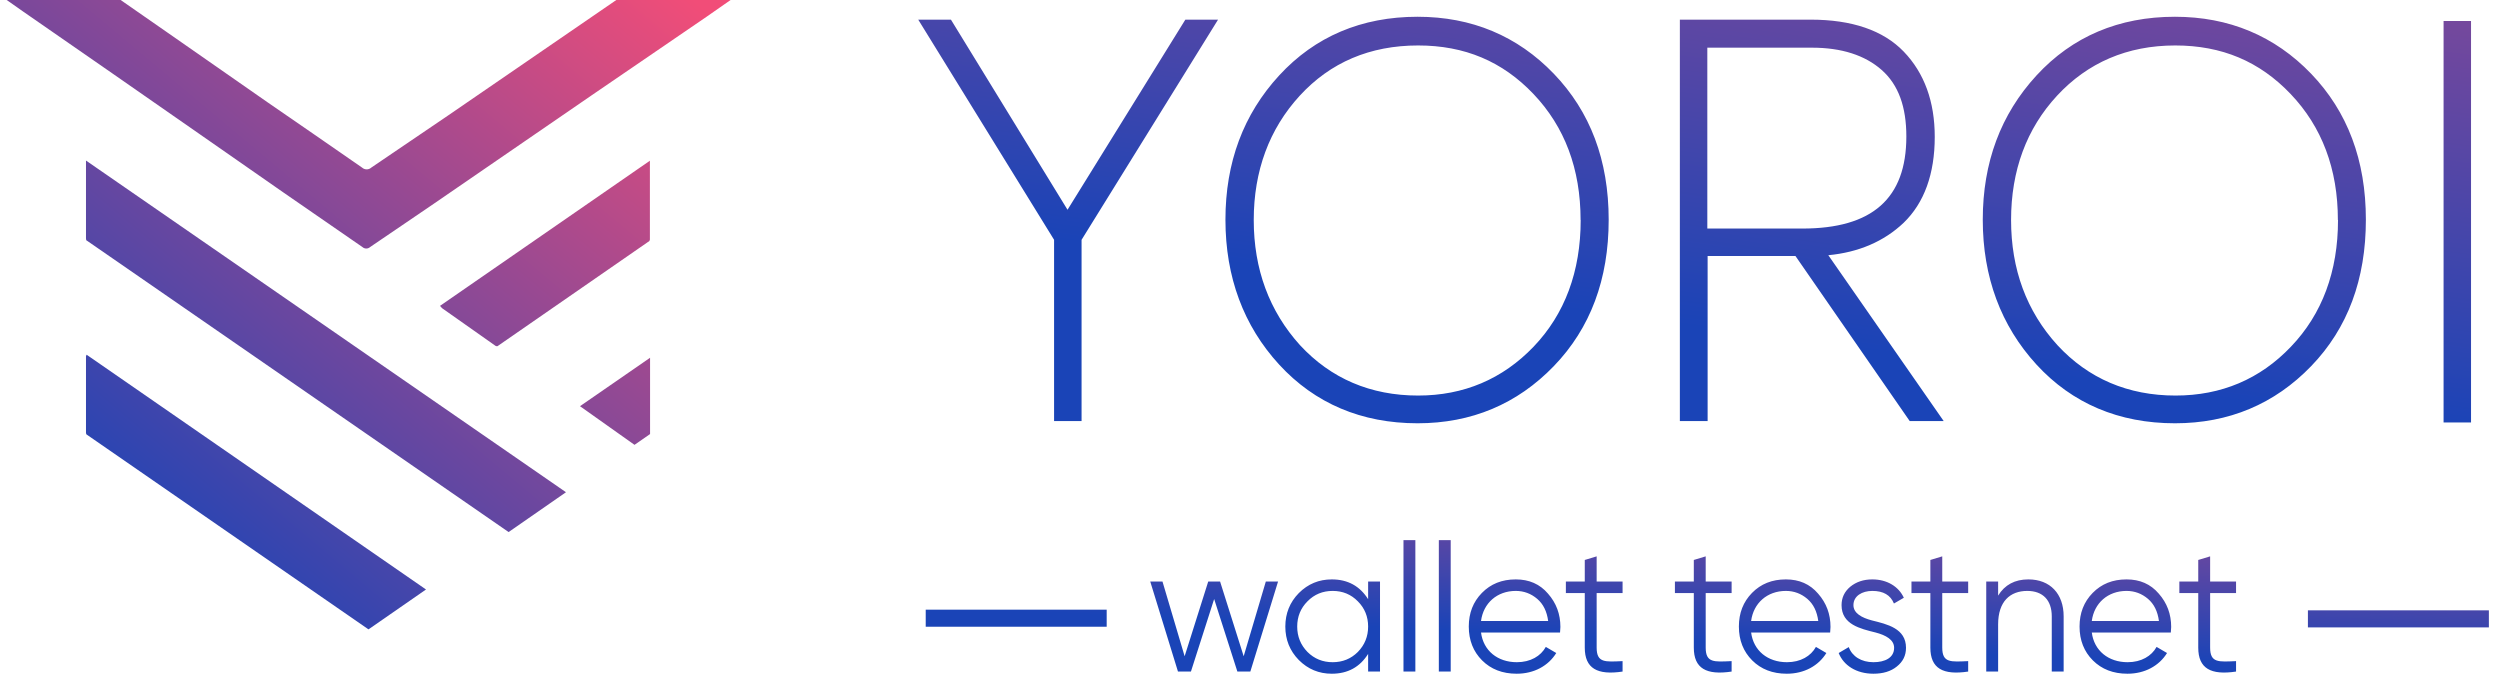
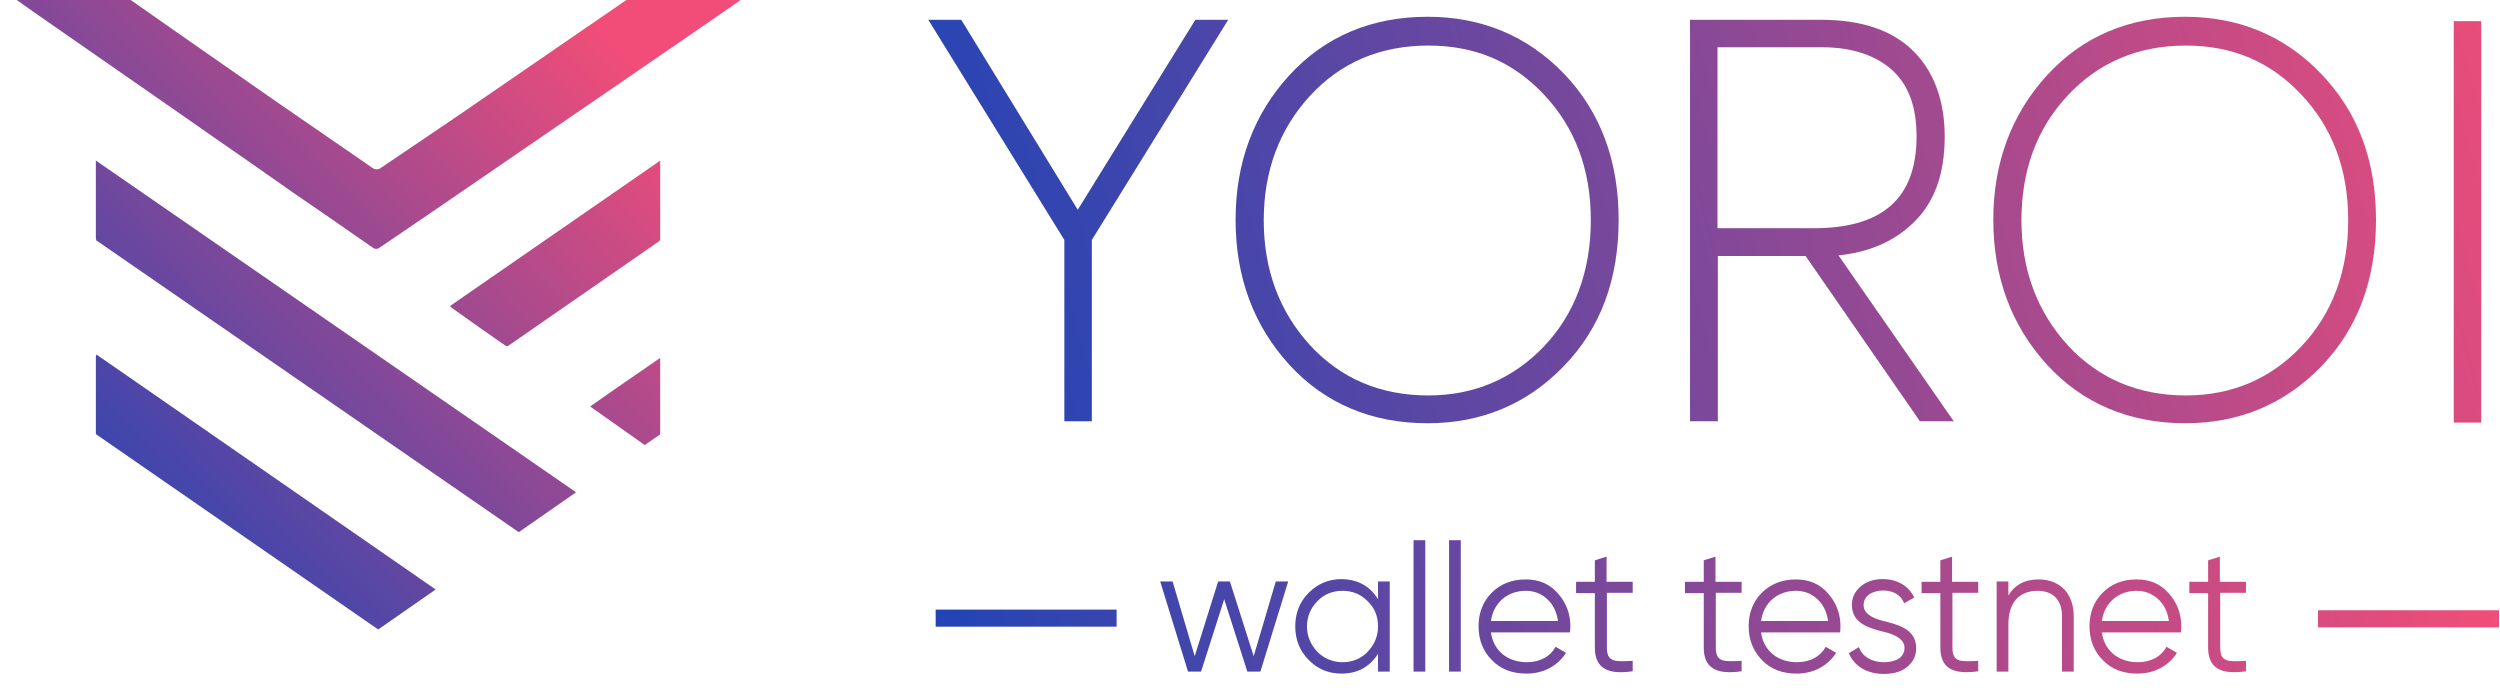
- <svg xmlns="http://www.w3.org/2000/svg" width="746px" height="206px" viewBox="0 0 746 206" version="1.1">
-   <defs>
-     <linearGradient x1="98.191%" y1="-137.453%" x2="0%" y2="50%" id="linearGradient-1">
-       <stop stop-color="#F14D78" offset="0%" />
-       <stop stop-color="#1A44B7" offset="100%" />
-     </linearGradient>
-     <linearGradient x1="95.061%" y1="0%" x2="13.351%" y2="85.477%" id="linearGradient-2">
-       <stop stop-color="#F14D78" offset="0%" />
-       <stop stop-color="#1A44B7" offset="100%" />
-     </linearGradient>
-   </defs>
-   <g id="yoroi-logotestnet-gradient.inline" stroke="none" stroke-width="1" fill="none" fill-rule="evenodd">
-     <g id="logo-copy" transform="translate(2, 0)">
-       <path d="M274.235,181.921 L328.235,181.921 L328.235,187.015 L274.235,187.015 L274.235,181.921 Z M686.68,182.121 L740.68,182.121 L740.68,187.216 L686.68,187.216 L686.68,182.121 Z M369.113,195.828 L375.719,173.537 L379.372,173.537 L371.1,200.394 L367.233,200.394 L360.303,178.747 L353.374,200.394 L349.507,200.394 L341.235,173.537 L344.888,173.537 L351.494,195.828 L358.531,173.537 L362.076,173.537 L369.113,195.828 Z M406.249,178.801 L406.249,173.537 L409.795,173.537 L409.795,200.394 L406.249,200.394 L406.249,195.13 C403.779,199.051 400.18,201.038 395.399,201.038 C391.586,201.038 388.309,199.695 385.57,196.956 C382.884,194.217 381.541,190.886 381.541,186.965 C381.541,183.044 382.884,179.714 385.57,176.974 C388.309,174.235 391.586,172.892 395.399,172.892 C400.18,172.892 403.779,174.88 406.249,178.801 Z M388.148,194.539 C390.189,196.58 392.714,197.601 395.668,197.601 C398.622,197.601 401.147,196.58 403.188,194.539 C405.229,192.444 406.249,189.92 406.249,186.965 C406.249,184.011 405.229,181.486 403.188,179.445 C401.147,177.35 398.622,176.33 395.668,176.33 C392.714,176.33 390.189,177.35 388.148,179.445 C386.107,181.486 385.086,184.011 385.086,186.965 C385.086,189.92 386.107,192.444 388.148,194.539 Z M420.343,200.394 L416.798,200.394 L416.798,161.183 L420.343,161.183 L420.343,200.394 Z M430.892,200.394 L427.347,200.394 L427.347,161.183 L430.892,161.183 L430.892,200.394 Z M450.303,172.892 C454.278,172.892 457.501,174.289 459.918,177.136 C462.389,179.929 463.624,183.259 463.624,187.073 C463.624,187.449 463.57,188.04 463.517,188.738 L439.936,188.738 C440.634,194.163 444.878,197.601 450.625,197.601 C454.708,197.601 457.769,195.774 459.273,193.035 L462.389,194.861 C460.025,198.675 455.782,201.038 450.572,201.038 C446.328,201.038 442.89,199.695 440.259,197.063 C437.627,194.431 436.284,191.047 436.284,186.965 C436.284,182.937 437.573,179.606 440.205,176.921 C442.837,174.235 446.167,172.892 450.303,172.892 Z M450.303,176.33 C444.717,176.33 440.634,179.982 439.936,185.3 L459.971,185.3 C459.595,182.453 458.521,180.251 456.695,178.693 C454.869,177.136 452.72,176.33 450.303,176.33 Z M482.176,173.537 L482.176,176.974 L474.441,176.974 L474.441,193.25 C474.441,197.869 477.019,197.493 482.176,197.278 L482.176,200.394 C474.656,201.522 470.896,199.481 470.896,193.25 L470.896,176.974 L465.256,176.974 L465.256,173.537 L470.896,173.537 L470.896,167.091 L474.441,166.017 L474.441,173.537 L482.176,173.537 Z M514.714,173.537 L514.714,176.974 L506.979,176.974 L506.979,193.25 C506.979,197.869 509.558,197.493 514.714,197.278 L514.714,200.394 C507.194,201.522 503.434,199.481 503.434,193.25 L503.434,176.974 L497.794,176.974 L497.794,173.537 L503.434,173.537 L503.434,167.091 L506.979,166.017 L506.979,173.537 L514.714,173.537 Z M530.903,172.892 C534.877,172.892 538.1,174.289 540.517,177.136 C542.988,179.929 544.224,183.259 544.224,187.073 C544.224,187.449 544.17,188.04 544.116,188.738 L520.536,188.738 C521.234,194.163 525.477,197.601 531.225,197.601 C535.307,197.601 538.369,195.774 539.873,193.035 L542.988,194.861 C540.625,198.675 536.381,201.038 531.171,201.038 C526.928,201.038 523.49,199.695 520.858,197.063 C518.226,194.431 516.883,191.047 516.883,186.965 C516.883,182.937 518.172,179.606 520.804,176.921 C523.436,174.235 526.767,172.892 530.903,172.892 Z M530.903,176.33 C525.316,176.33 521.234,179.982 520.536,185.3 L540.571,185.3 C540.195,182.453 539.121,180.251 537.294,178.693 C535.468,177.136 533.32,176.33 530.903,176.33 Z M551.066,180.573 C551.066,182.99 553.537,184.333 556.598,185.139 C561.11,186.267 566.75,187.502 566.75,193.303 C566.75,195.613 565.837,197.439 564.011,198.89 C562.238,200.34 559.875,201.038 557.028,201.038 C551.872,201.038 548.112,198.514 546.661,194.861 L549.669,193.089 C550.69,195.882 553.429,197.601 557.028,197.601 C560.52,197.601 563.205,196.258 563.205,193.303 C563.205,190.886 560.734,189.544 557.673,188.738 C553.161,187.61 547.521,186.374 547.521,180.573 C547.521,178.371 548.38,176.545 550.099,175.095 C551.872,173.644 554.074,172.892 556.706,172.892 C561.057,172.892 564.548,174.987 566.106,178.371 L563.151,180.09 C562.131,177.565 559.982,176.33 556.706,176.33 C553.644,176.33 551.066,177.834 551.066,180.573 Z M585.302,173.537 L585.302,176.974 L577.567,176.974 L577.567,193.25 C577.567,197.869 580.146,197.493 585.302,197.278 L585.302,200.394 C577.782,201.522 574.022,199.481 574.022,193.25 L574.022,176.974 L568.382,176.974 L568.382,173.537 L574.022,173.537 L574.022,167.091 L577.567,166.017 L577.567,173.537 L585.302,173.537 Z M603.263,172.892 C609.763,172.892 613.791,177.189 613.791,183.904 L613.791,200.394 L610.246,200.394 L610.246,183.904 C610.246,179.123 607.614,176.33 602.941,176.33 C597.784,176.33 594.239,179.499 594.239,186.321 L594.239,200.394 L590.694,200.394 L590.694,173.537 L594.239,173.537 L594.239,177.726 C596.227,174.504 599.235,172.892 603.263,172.892 Z M632.558,172.892 C636.533,172.892 639.756,174.289 642.173,177.136 C644.644,179.929 645.879,183.259 645.879,187.073 C645.879,187.449 645.825,188.04 645.772,188.738 L622.191,188.738 C622.889,194.163 627.133,197.601 632.88,197.601 C636.962,197.601 640.024,195.774 641.528,193.035 L644.644,194.861 C642.28,198.675 638.037,201.038 632.827,201.038 C628.583,201.038 625.145,199.695 622.513,197.063 C619.881,194.431 618.539,191.047 618.539,186.965 C618.539,182.937 619.828,179.606 622.46,176.921 C625.092,174.235 628.422,172.892 632.558,172.892 Z M632.558,176.33 C626.972,176.33 622.889,179.982 622.191,185.3 L642.226,185.3 C641.85,182.453 640.776,180.251 638.95,178.693 C637.124,177.136 634.975,176.33 632.558,176.33 Z M665.237,173.537 L665.237,176.974 L657.502,176.974 L657.502,193.25 C657.502,197.869 660.08,197.493 665.237,197.278 L665.237,200.394 C657.717,201.522 653.957,199.481 653.957,193.25 L653.957,176.974 L648.317,176.974 L648.317,173.537 L653.957,173.537 L653.957,167.091 L657.502,166.017 L657.502,173.537 L665.237,173.537 Z" id="Combined-Shape" fill="url(#linearGradient-1)" />
-       <path d="M351.708,5.862 L361.466,5.862 L320.74,71.561 L320.74,125.645 L312.536,125.645 L312.536,71.551 L272,5.862 L281.758,5.862 L282.129,6.464 L316.548,62.595 L351.708,5.862 Z M461.653,21.999 C472.524,33.301 478.03,47.813 478.03,65.563 C478.03,83.314 472.594,97.926 461.653,109.258 C450.712,120.591 437.063,126.307 421.017,126.307 C404.309,126.307 390.359,120.39 379.718,108.807 C369.078,97.224 363.672,82.662 363.672,65.563 C363.672,48.464 369.028,34.113 379.718,22.5 C390.409,10.887 404.309,5 421.017,5 C437.133,5 450.812,10.716 461.653,21.999 Z M469.676,65.654 L469.646,65.654 C469.646,50.35 464.882,37.824 455.606,28.066 C446.329,18.308 435.057,13.565 421.167,13.565 C406.806,13.565 394.972,18.619 385.856,28.547 C376.74,38.476 372.117,51.002 372.117,65.654 C372.117,80.306 376.74,92.841 385.916,102.991 C395.143,112.969 407.007,118.034 421.167,118.034 C434.756,118.034 446.339,113.15 455.636,103.442 C464.932,93.734 469.676,80.998 469.676,65.654 Z M543.567,76.154 L577.996,125.645 L567.857,125.645 L533.759,76.384 L507.554,76.384 L507.554,125.645 L499.271,125.645 L499.271,5.862 L538.312,5.862 C550.588,5.862 559.954,9.042 566.082,15.41 C572.209,21.778 575.328,30.292 575.328,40.833 C575.328,51.894 572.199,60.529 566.052,66.476 C560.185,72.052 552.593,75.301 543.567,76.154 Z M566.854,40.742 C566.854,31.867 564.497,25.298 559.503,20.885 C554.509,16.473 547.509,14.226 538.683,14.226 L507.464,14.226 L507.464,68.201 L535.815,68.201 C556.695,68.201 566.854,59.215 566.854,40.742 Z M687.64,21.999 C698.501,33.301 703.977,47.813 703.977,65.563 C703.977,83.314 698.591,97.926 687.65,109.258 C676.709,120.591 663.06,126.307 647.014,126.307 C630.296,126.307 616.336,120.39 605.705,108.807 C595.075,97.224 589.659,82.652 589.659,65.563 C589.659,48.474 595.015,34.113 605.705,22.5 C616.396,10.887 630.286,5 647.004,5 C663.12,5 676.789,10.716 687.64,21.999 Z M695.663,65.654 L695.623,65.654 C695.623,50.35 690.829,37.824 681.542,28.066 C672.256,18.308 660.994,13.565 647.094,13.565 C632.773,13.565 620.949,18.709 611.833,28.547 C602.717,38.386 598.104,50.871 598.104,65.654 C598.104,80.306 602.687,92.841 611.933,102.991 C621.16,112.969 633.024,118.034 647.184,118.034 C660.833,118.034 672.416,113.13 681.623,103.442 C690.929,93.734 695.663,80.998 695.663,65.654 Z M735.357,126.057 L727.163,126.057 L727.163,6.274 L735.357,6.274 L735.357,126.057 Z" id="Combined-Shape" fill="url(#linearGradient-1)" />
-       <path d="M166.888,146.88 L149.769,158.765 L23.708,71.655 C23.708,71.485 23.708,71.314 23.658,71.144 L23.658,63.371 C23.658,60.851 23.658,58.334 23.658,55.82 L23.658,47.907 L166.888,146.88 Z M131.707,34.459 C124.095,39.674 116.413,44.788 108.801,50.003 C108.017,50.717 106.818,50.717 106.034,50.003 C96.627,43.454 87.17,36.966 77.753,30.467 C67.844,23.588 57.943,16.688 48.048,9.768 L33.997,-7.17648163e-13 L2.27373675e-13,-7.17648163e-13 C1.805,1.264 3.289,2.327 4.784,3.36 L31.43,21.833 C40.215,27.943 48.997,34.054 57.775,40.165 C66.039,45.911 74.283,51.688 82.556,57.424 C90.409,62.87 98.281,68.255 106.134,73.711 C106.791,74.307 107.793,74.307 108.45,73.711 C114.789,69.369 121.197,65.096 127.505,60.754 C143.203,49.996 158.888,39.222 174.56,28.431 L208.818,5.014 C211.185,3.4 213.541,1.755 216.008,-7.17648163e-13 L181.911,-7.17648163e-13 C165.17,11.48 148.435,22.966 131.707,34.459 Z M23.838,105.843 C23.764,105.987 23.703,106.138 23.658,106.294 L23.658,120.575 C23.658,123.423 23.658,126.271 23.658,129.11 C23.665,129.283 23.706,129.453 23.778,129.611 L107.919,187.778 L107.999,187.778 L125.118,175.904 L23.838,105.843 Z M191.929,47.957 L129.31,91.261 C129.508,91.528 129.729,91.777 129.972,92.003 C135.267,95.754 140.566,99.488 145.868,103.205 C146.042,103.3 146.243,103.335 146.439,103.306 L191.779,71.916 C191.847,71.783 191.898,71.641 191.929,71.495 L191.929,47.957 Z M191.98,106.756 C184.869,111.66 178.01,116.403 171.07,121.207 L187.336,132.74 L191.98,129.521 L191.98,106.756 Z" id="Shape" fill="url(#linearGradient-2)" fill-rule="nonzero" />
-     </g>
-   </g>
+ <svg xmlns="http://www.w3.org/2000/svg" version="1.1" id="Layer_1" x="0px" y="0px" viewBox="0 0 746 206" style="enable-background:new 0 0 746 206;" xml:space="preserve">
+   <style type="text/css">
+ 	.st0{fill:url(#Combined-Shape_2_);}
+ 	.st1{fill:url(#Combined-Shape_3_);}
+ 	.st2{fill:url(#Shape_1_);}
+ </style>
+   <linearGradient id="Combined-Shape_2_" gradientUnits="userSpaceOnUse" x1="265.13" y1="207.854" x2="744.015" y2="161.746">
+     <stop offset="0" style="stop-color:#1A44B7" />
+     <stop offset="1" style="stop-color:#F14D78" />
+   </linearGradient>
+   <path id="Combined-Shape" class="st0" d="M279.2,181.9h54v5.1h-54V181.9z M691.7,182.1h54v5.1h-54V182.1z M374.1,195.8l6.6-22.3h3.7  l-8.3,26.9h-3.9l-6.9-21.6l-6.9,21.6h-3.9l-8.3-26.9h3.7l6.6,22.3l7-22.3h3.5L374.1,195.8z M411.2,178.8v-5.3h3.5v26.9h-3.5v-5.3  c-2.5,3.9-6.1,5.9-10.9,5.9c-3.8,0-7.1-1.3-9.8-4.1c-2.7-2.7-4-6.1-4-10c0-3.9,1.3-7.3,4-10c2.7-2.7,6-4.1,9.8-4.1  C405.2,172.9,408.8,174.9,411.2,178.8z M393.1,194.5c2,2,4.6,3.1,7.5,3.1s5.5-1,7.5-3.1c2-2.1,3.1-4.6,3.1-7.6s-1-5.5-3.1-7.5  c-2-2.1-4.6-3.1-7.5-3.1s-5.5,1-7.5,3.1c-2,2-3.1,4.6-3.1,7.5S391.1,192.4,393.1,194.5z M425.3,200.4h-3.5v-39.2h3.5V200.4z   M435.9,200.4h-3.5v-39.2h3.5V200.4z M455.3,172.9c4,0,7.2,1.4,9.6,4.2c2.5,2.8,3.7,6.1,3.7,9.9c0,0.4-0.1,1-0.1,1.7h-23.6  c0.7,5.4,4.9,8.9,10.7,8.9c4.1,0,7.1-1.8,8.6-4.6l3.1,1.8c-2.4,3.8-6.6,6.2-11.8,6.2c-4.2,0-7.7-1.3-10.3-4c-2.6-2.6-4-6-4-10.1  c0-4,1.3-7.4,3.9-10C447.8,174.2,451.2,172.9,455.3,172.9z M455.3,176.3c-5.6,0-9.7,3.7-10.4,9h20c-0.4-2.8-1.5-5-3.3-6.6  C459.9,177.1,457.7,176.3,455.3,176.3z M487.2,173.5v3.4h-7.7v16.3c0,4.6,2.6,4.2,7.7,4v3.1c-7.5,1.1-11.3-0.9-11.3-7.1V177h-5.6  v-3.4h5.6v-6.4l3.5-1.1v7.5H487.2z M519.7,173.5v3.4H512v16.3c0,4.6,2.6,4.2,7.7,4v3.1c-7.5,1.1-11.3-0.9-11.3-7.1V177h-5.6v-3.4  h5.6v-6.4l3.5-1.1v7.5H519.7z M535.9,172.9c4,0,7.2,1.4,9.6,4.2c2.5,2.8,3.7,6.1,3.7,9.9c0,0.4-0.1,1-0.1,1.7h-23.6  c0.7,5.4,4.9,8.9,10.7,8.9c4.1,0,7.1-1.8,8.6-4.6l3.1,1.8c-2.4,3.8-6.6,6.2-11.8,6.2c-4.2,0-7.7-1.3-10.3-4s-4-6-4-10.1  c0-4,1.3-7.4,3.9-10S531.8,172.9,535.9,172.9z M535.9,176.3c-5.6,0-9.7,3.7-10.4,9h20c-0.4-2.8-1.5-5-3.3-6.6  C540.5,177.1,538.3,176.3,535.9,176.3z M556.1,180.6c0,2.4,2.5,3.8,5.5,4.6c4.5,1.1,10.2,2.4,10.2,8.2c0,2.3-0.9,4.1-2.7,5.6  c-1.8,1.5-4.1,2.1-7,2.1c-5.2,0-8.9-2.5-10.4-6.2l3-1.8c1,2.8,3.8,4.5,7.4,4.5c3.5,0,6.2-1.3,6.2-4.3c0-2.4-2.5-3.8-5.5-4.6  c-4.5-1.1-10.2-2.4-10.2-8.2c0-2.2,0.9-4,2.6-5.5c1.8-1.5,4-2.2,6.6-2.2c4.4,0,7.8,2.1,9.4,5.5l-3,1.7c-1-2.5-3.2-3.8-6.4-3.8  C558.6,176.3,556.1,177.8,556.1,180.6z M590.3,173.5v3.4h-7.7v16.3c0,4.6,2.6,4.2,7.7,4v3.1c-7.5,1.1-11.3-0.9-11.3-7.1V177h-5.6  v-3.4h5.6v-6.4l3.5-1.1v7.5H590.3z M608.3,172.9c6.5,0,10.5,4.3,10.5,11v16.5h-3.5v-16.5c0-4.8-2.6-7.6-7.3-7.6  c-5.2,0-8.7,3.2-8.7,10v14.1h-3.5v-26.9h3.5v4.2C601.2,174.5,604.2,172.9,608.3,172.9z M637.6,172.9c4,0,7.2,1.4,9.6,4.2  c2.5,2.8,3.7,6.1,3.7,9.9c0,0.4-0.1,1-0.1,1.7h-23.6c0.7,5.4,4.9,8.9,10.7,8.9c4.1,0,7.1-1.8,8.6-4.6l3.1,1.8  c-2.4,3.8-6.6,6.2-11.8,6.2c-4.2,0-7.7-1.3-10.3-4c-2.6-2.6-4-6-4-10.1c0-4,1.3-7.4,3.9-10C630.1,174.2,633.4,172.9,637.6,172.9z   M637.6,176.3c-5.6,0-9.7,3.7-10.4,9h20c-0.4-2.8-1.5-5-3.3-6.6C642.1,177.1,640,176.3,637.6,176.3z M670.2,173.5v3.4h-7.7v16.3  c0,4.6,2.6,4.2,7.7,4v3.1c-7.5,1.1-11.3-0.9-11.3-7.1V177h-5.6v-3.4h5.6v-6.4l3.5-1.1v7.5H670.2z" />
+   <linearGradient id="Combined-Shape_3_" gradientUnits="userSpaceOnUse" x1="273.572" y1="131.331" x2="758.94" y2="-3.626">
+     <stop offset="0" style="stop-color:#1A44B7" />
+     <stop offset="1" style="stop-color:#F14D78" />
+   </linearGradient>
+   <path id="Combined-Shape_1_" class="st1" d="M356.7,5.9h9.8l-40.7,65.7v54.1h-8.2V71.6L277,5.9h9.8l0.4,0.6l34.4,56.1L356.7,5.9z   M466.7,22C477.5,33.3,483,47.8,483,65.6s-5.4,32.4-16.4,43.7c-10.9,11.3-24.6,17-40.6,17c-16.7,0-30.7-5.9-41.3-17.5  s-16-26.1-16-43.2s5.4-31.5,16-43.1S409.3,5,426,5C442.1,5,455.8,10.7,466.7,22z M474.7,65.7L474.7,65.7c0-15.3-4.8-27.8-14.1-37.6  c-9.3-9.8-20.5-14.5-34.4-14.5c-14.4,0-26.2,5.1-35.3,15S377.1,51,377.1,65.7s4.6,27.2,13.8,37.3c9.2,10,21.1,15,35.3,15  c13.6,0,25.2-4.9,34.5-14.6C469.9,93.7,474.7,81,474.7,65.7z M548.6,76.2l34.4,49.5h-10.1l-34.1-49.3h-26.2v49.3h-8.3V5.9h39  c12.3,0,21.6,3.2,27.8,9.5s9.2,14.9,9.2,25.4c0,11.1-3.1,19.7-9.3,25.6C565.2,72.1,557.6,75.3,548.6,76.2z M571.9,40.7  c0-8.9-2.4-15.4-7.4-19.9c-5-4.4-12-6.7-20.8-6.7h-31.2v54h28.4C561.7,68.2,571.9,59.2,571.9,40.7z M692.6,22  C703.5,33.3,709,47.8,709,65.6s-5.4,32.4-16.3,43.7c-10.9,11.3-24.6,17-40.6,17c-16.7,0-30.7-5.9-41.3-17.5s-16-26.2-16-43.2  s5.4-31.5,16-43.1C621.4,10.9,635.3,5,652,5C668.1,5,681.8,10.7,692.6,22z M700.7,65.7L700.7,65.7c0-15.3-4.8-27.8-14.1-37.6  c-9.3-9.8-20.5-14.5-34.4-14.5c-14.3,0-26.1,5.1-35.3,15s-13.7,22.3-13.7,37.1c0,14.7,4.6,27.2,13.8,37.3c9.2,10,21.1,15,35.3,15  c13.6,0,25.2-4.9,34.4-14.6C695.9,93.7,700.7,81,700.7,65.7z M740.4,126.1h-8.2V6.3h8.2V126.1z" />
+   <linearGradient id="Shape_1_" gradientUnits="userSpaceOnUse" x1="184.07" y1="458.871" x2="184.951" y2="459.604" gradientTransform="matrix(216.0084 0 0 -187.7776 -39771.551 86311.461)">
+     <stop offset="0" style="stop-color:#1A44B7" />
+     <stop offset="0.999" style="stop-color:#F14D78" />
+   </linearGradient>
+   <path id="Shape" class="st2" d="M171.9,146.9l-17.1,11.9L28.7,71.7c0-0.2,0-0.3-0.1-0.5v-7.8c0-2.5,0-5,0-7.6v-7.9L171.9,146.9z   M136.7,34.5c-7.6,5.2-15.3,10.3-22.9,15.5c-0.8,0.7-2,0.7-2.8,0c-9.4-6.5-18.9-13-28.3-19.5C72.8,23.6,62.9,16.7,53,9.8L39,0H5  c1.8,1.3,3.3,2.3,4.8,3.4l26.6,18.5c8.8,6.1,17.6,12.2,26.3,18.3c8.3,5.7,16.5,11.5,24.8,17.3c7.9,5.4,15.7,10.8,23.6,16.3  c0.7,0.6,1.7,0.6,2.3,0c6.3-4.3,12.7-8.6,19.1-13c15.7-10.8,31.4-21.5,47.1-32.3L213.8,5c2.4-1.6,4.7-3.3,7.2-5h-34.1  C170.2,11.5,153.4,23,136.7,34.5z M28.8,105.8c-0.1,0.1-0.1,0.3-0.2,0.5v14.3c0,2.8,0,5.7,0,8.5c0,0.2,0,0.3,0.1,0.5l84.1,58.2h0.1  l17.1-11.9L28.8,105.8z M196.9,48l-62.6,43.3c0.2,0.3,0.4,0.5,0.7,0.7c5.3,3.8,10.6,7.5,15.9,11.2c0.2,0.1,0.4,0.1,0.6,0.1  l45.3-31.4c0.1-0.1,0.1-0.3,0.2-0.4V48z M197,106.8c-7.1,4.9-14,9.6-20.9,14.5l16.3,11.5l4.6-3.2V106.8z" />
</svg>
